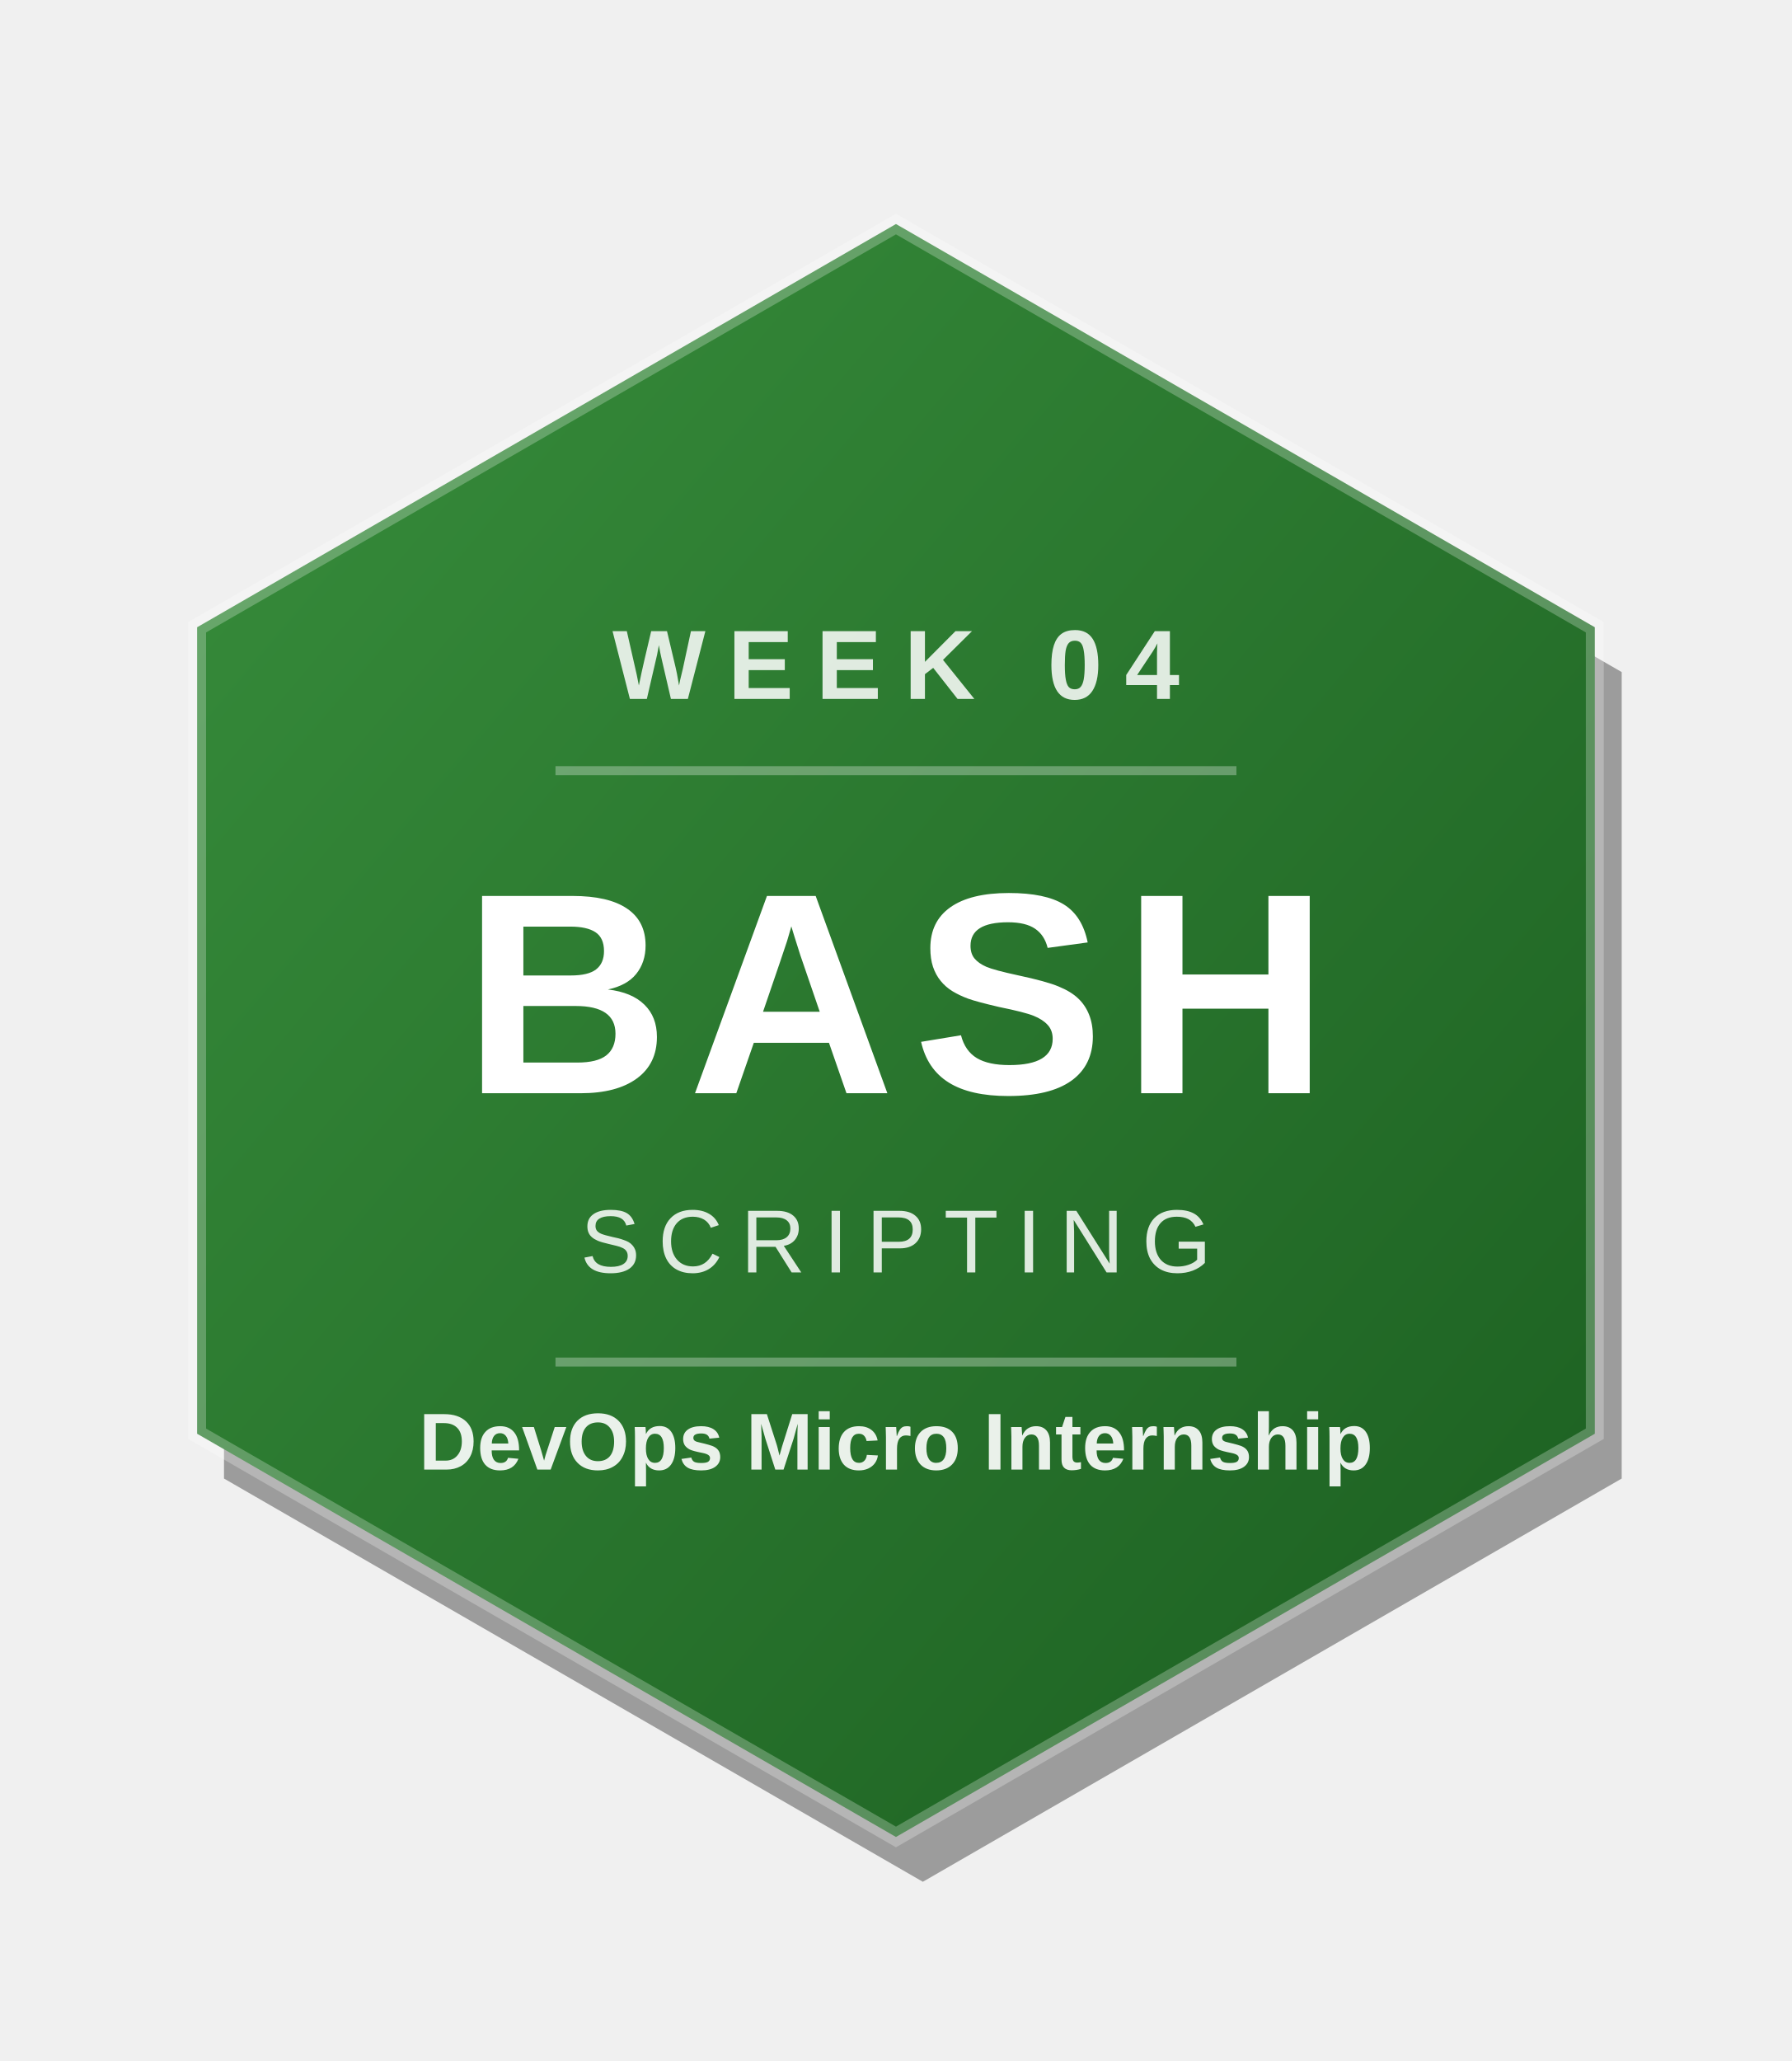
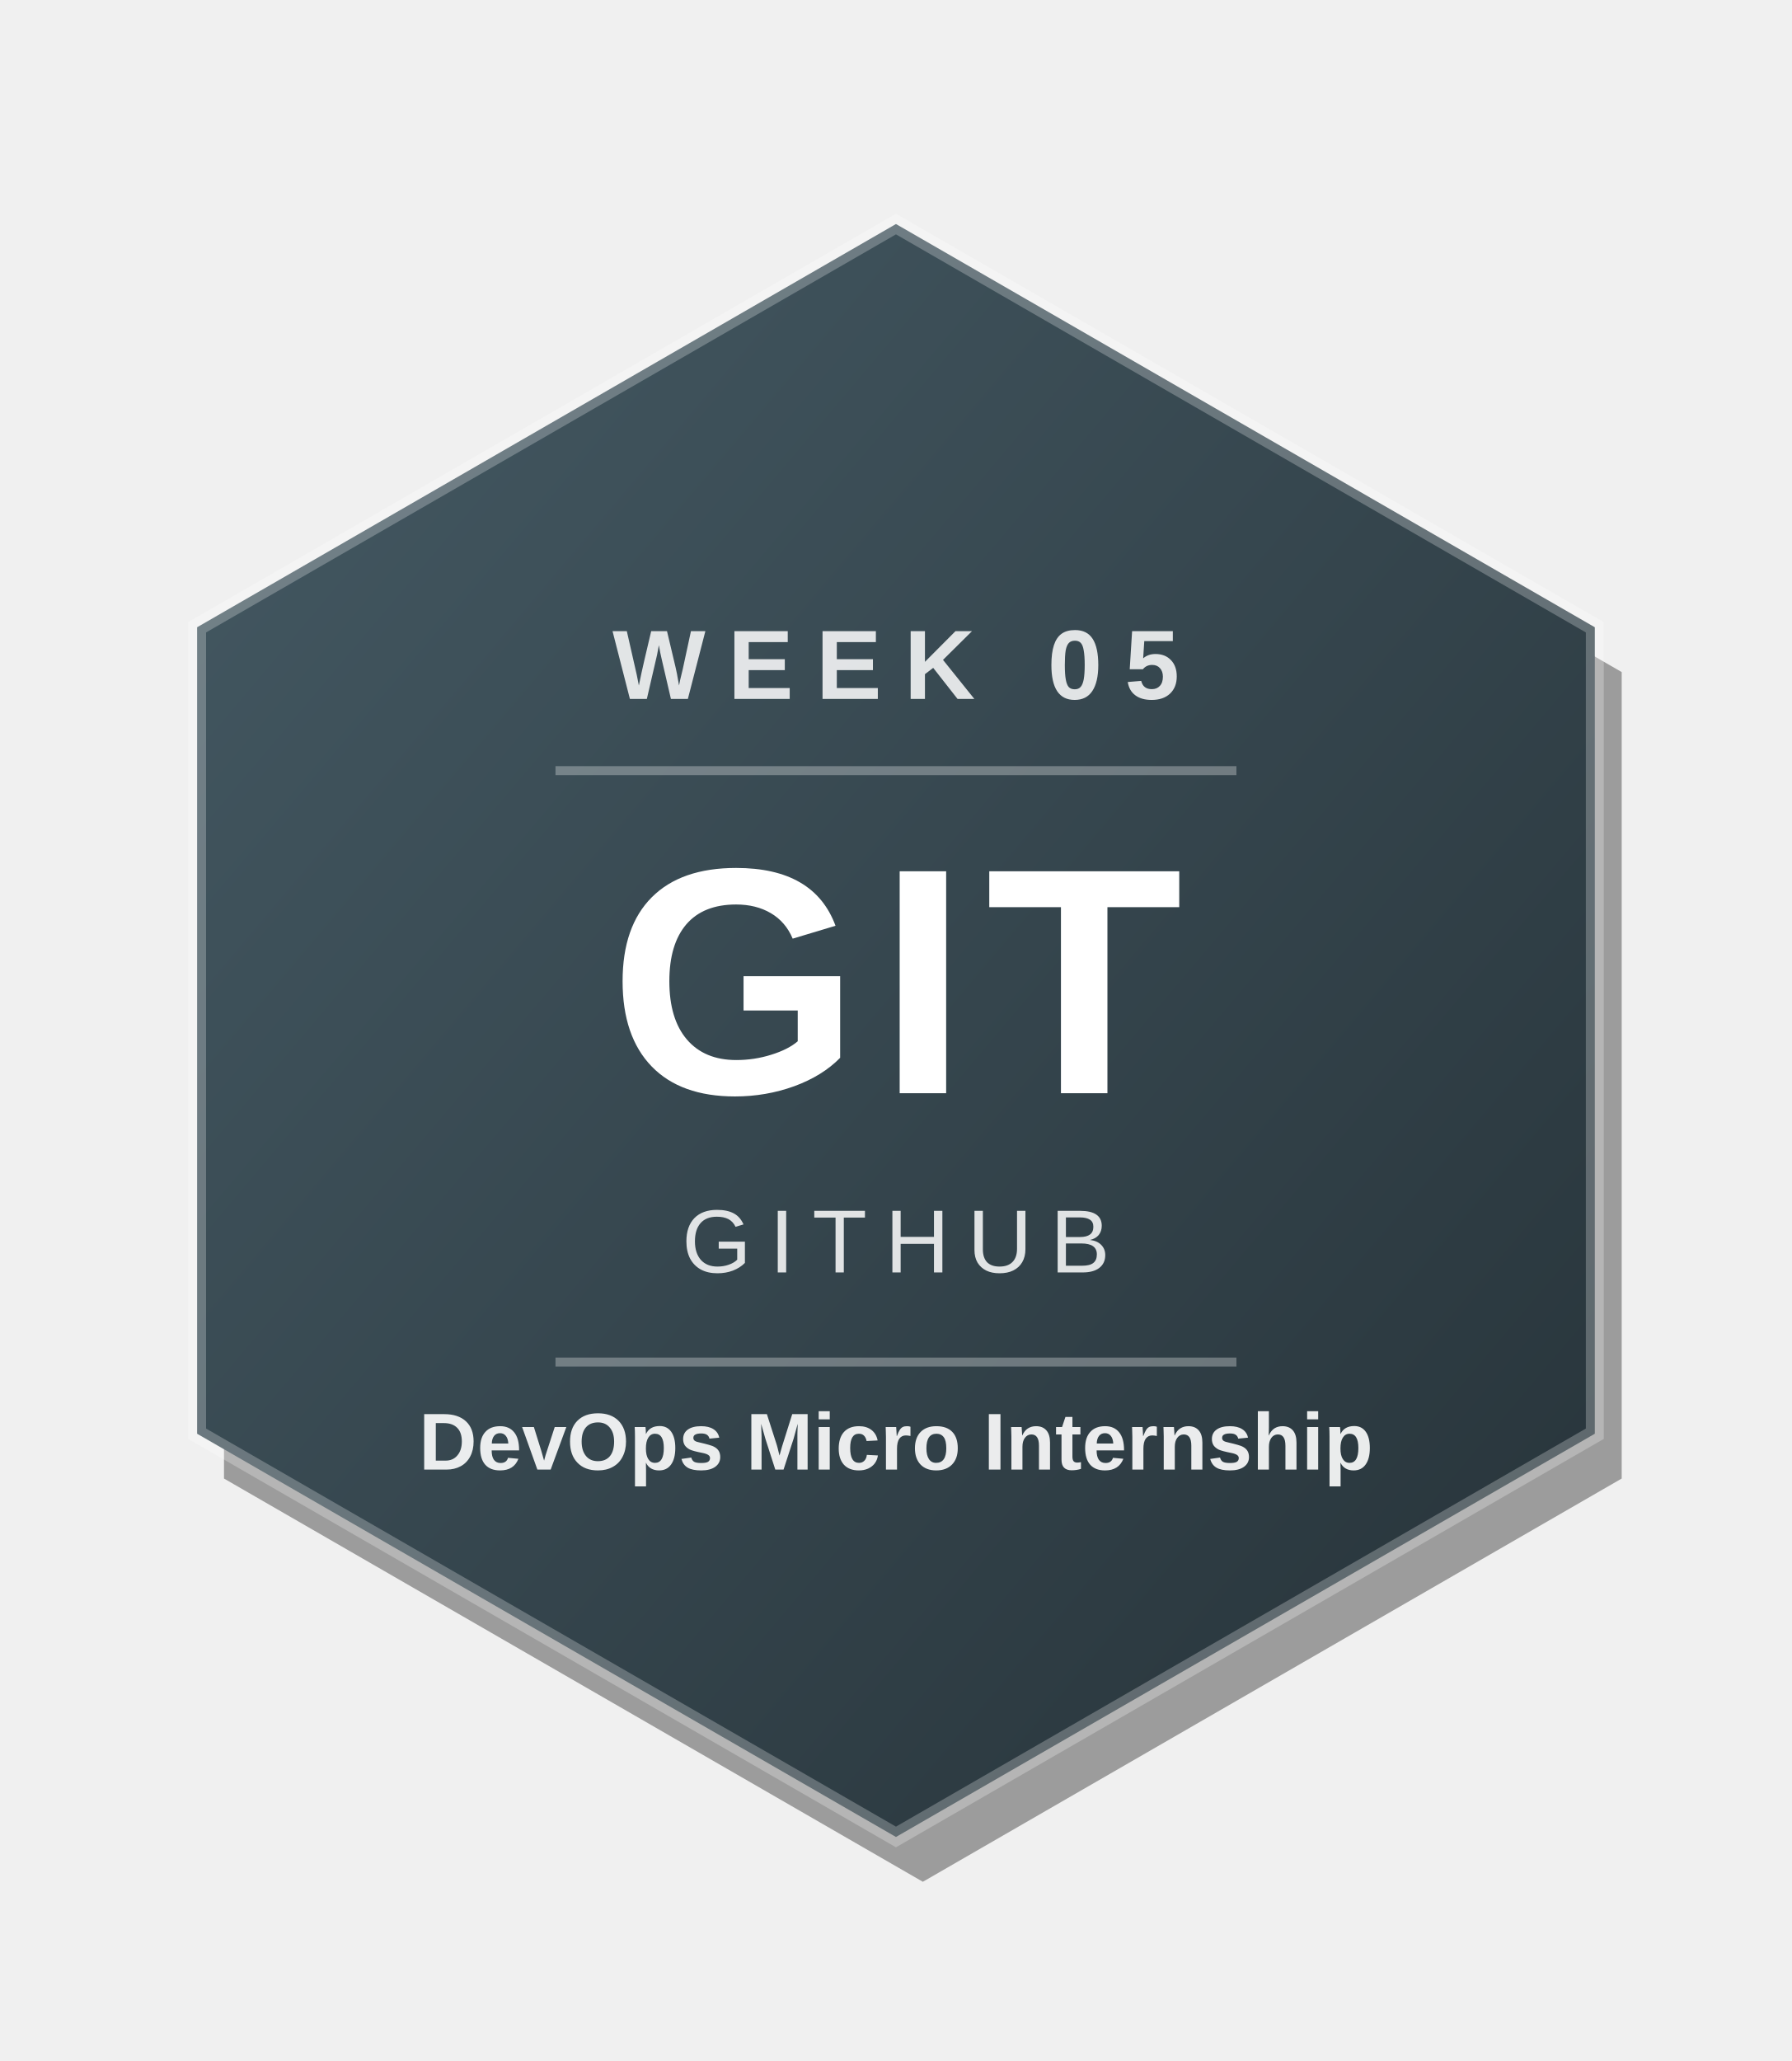
<svg xmlns="http://www.w3.org/2000/svg" viewBox="0 0 200 230" width="120" height="138">
  <defs>
    <linearGradient id="g" x1="0%" y1="0%" x2="100%" y2="100%">
-       <stop offset="0%" stop-color="#388E3C" />
-       <stop offset="100%" stop-color="#1B5E20" />
+       <stop offset="0%" stop-color="#455A64" />
+       <stop offset="100%" stop-color="#263238" />
    </linearGradient>
  </defs>
  <polygon points="103,30 181,75 181,165 103,210 25,165 25,75" fill="rgba(0,0,0,0.35)" />
  <polygon points="100,25 178,70 178,160 100,205 22,160 22,70" fill="url(#g)" />
  <polygon points="100,25 178,70 178,160 100,205 22,160 22,70" fill="none" stroke="rgba(255,255,255,0.25)" stroke-width="2" />
-   <text x="100" y="78" text-anchor="middle" font-family="Arial,Helvetica,sans-serif" font-size="11" font-weight="bold" fill="rgba(255,255,255,0.85)" letter-spacing="2.5">WEEK 04</text>
+   <text x="100" y="78" text-anchor="middle" font-family="Arial,Helvetica,sans-serif" font-size="11" font-weight="bold" fill="rgba(255,255,255,0.85)" letter-spacing="2.5">WEEK 05</text>
  <line x1="62" y1="86" x2="138" y2="86" stroke="rgba(255,255,255,0.3)" stroke-width="1" />
-   <text x="100" y="122" text-anchor="middle" font-family="Arial,Helvetica,sans-serif" font-size="32" font-weight="bold" fill="white" letter-spacing="2">BASH</text>
-   <text x="100" y="142" text-anchor="middle" font-family="Arial,Helvetica,sans-serif" font-size="10" fill="rgba(255,255,255,0.85)" letter-spacing="2">SCRIPTING</text>
+   <text x="100" y="122" text-anchor="middle" font-family="Arial,Helvetica,sans-serif" font-size="36" font-weight="bold" fill="white" letter-spacing="2">GIT</text>
+   <text x="100" y="142" text-anchor="middle" font-family="Arial,Helvetica,sans-serif" font-size="10" fill="rgba(255,255,255,0.85)" letter-spacing="2">GITHUB</text>
  <line x1="62" y1="152" x2="138" y2="152" stroke="rgba(255,255,255,0.3)" stroke-width="1" />
  <text x="100" y="164" text-anchor="middle" font-family="Arial,Helvetica,sans-serif" font-size="9" font-weight="bold" fill="rgba(255,255,255,0.9)">DevOps Micro Internship</text>
</svg>
